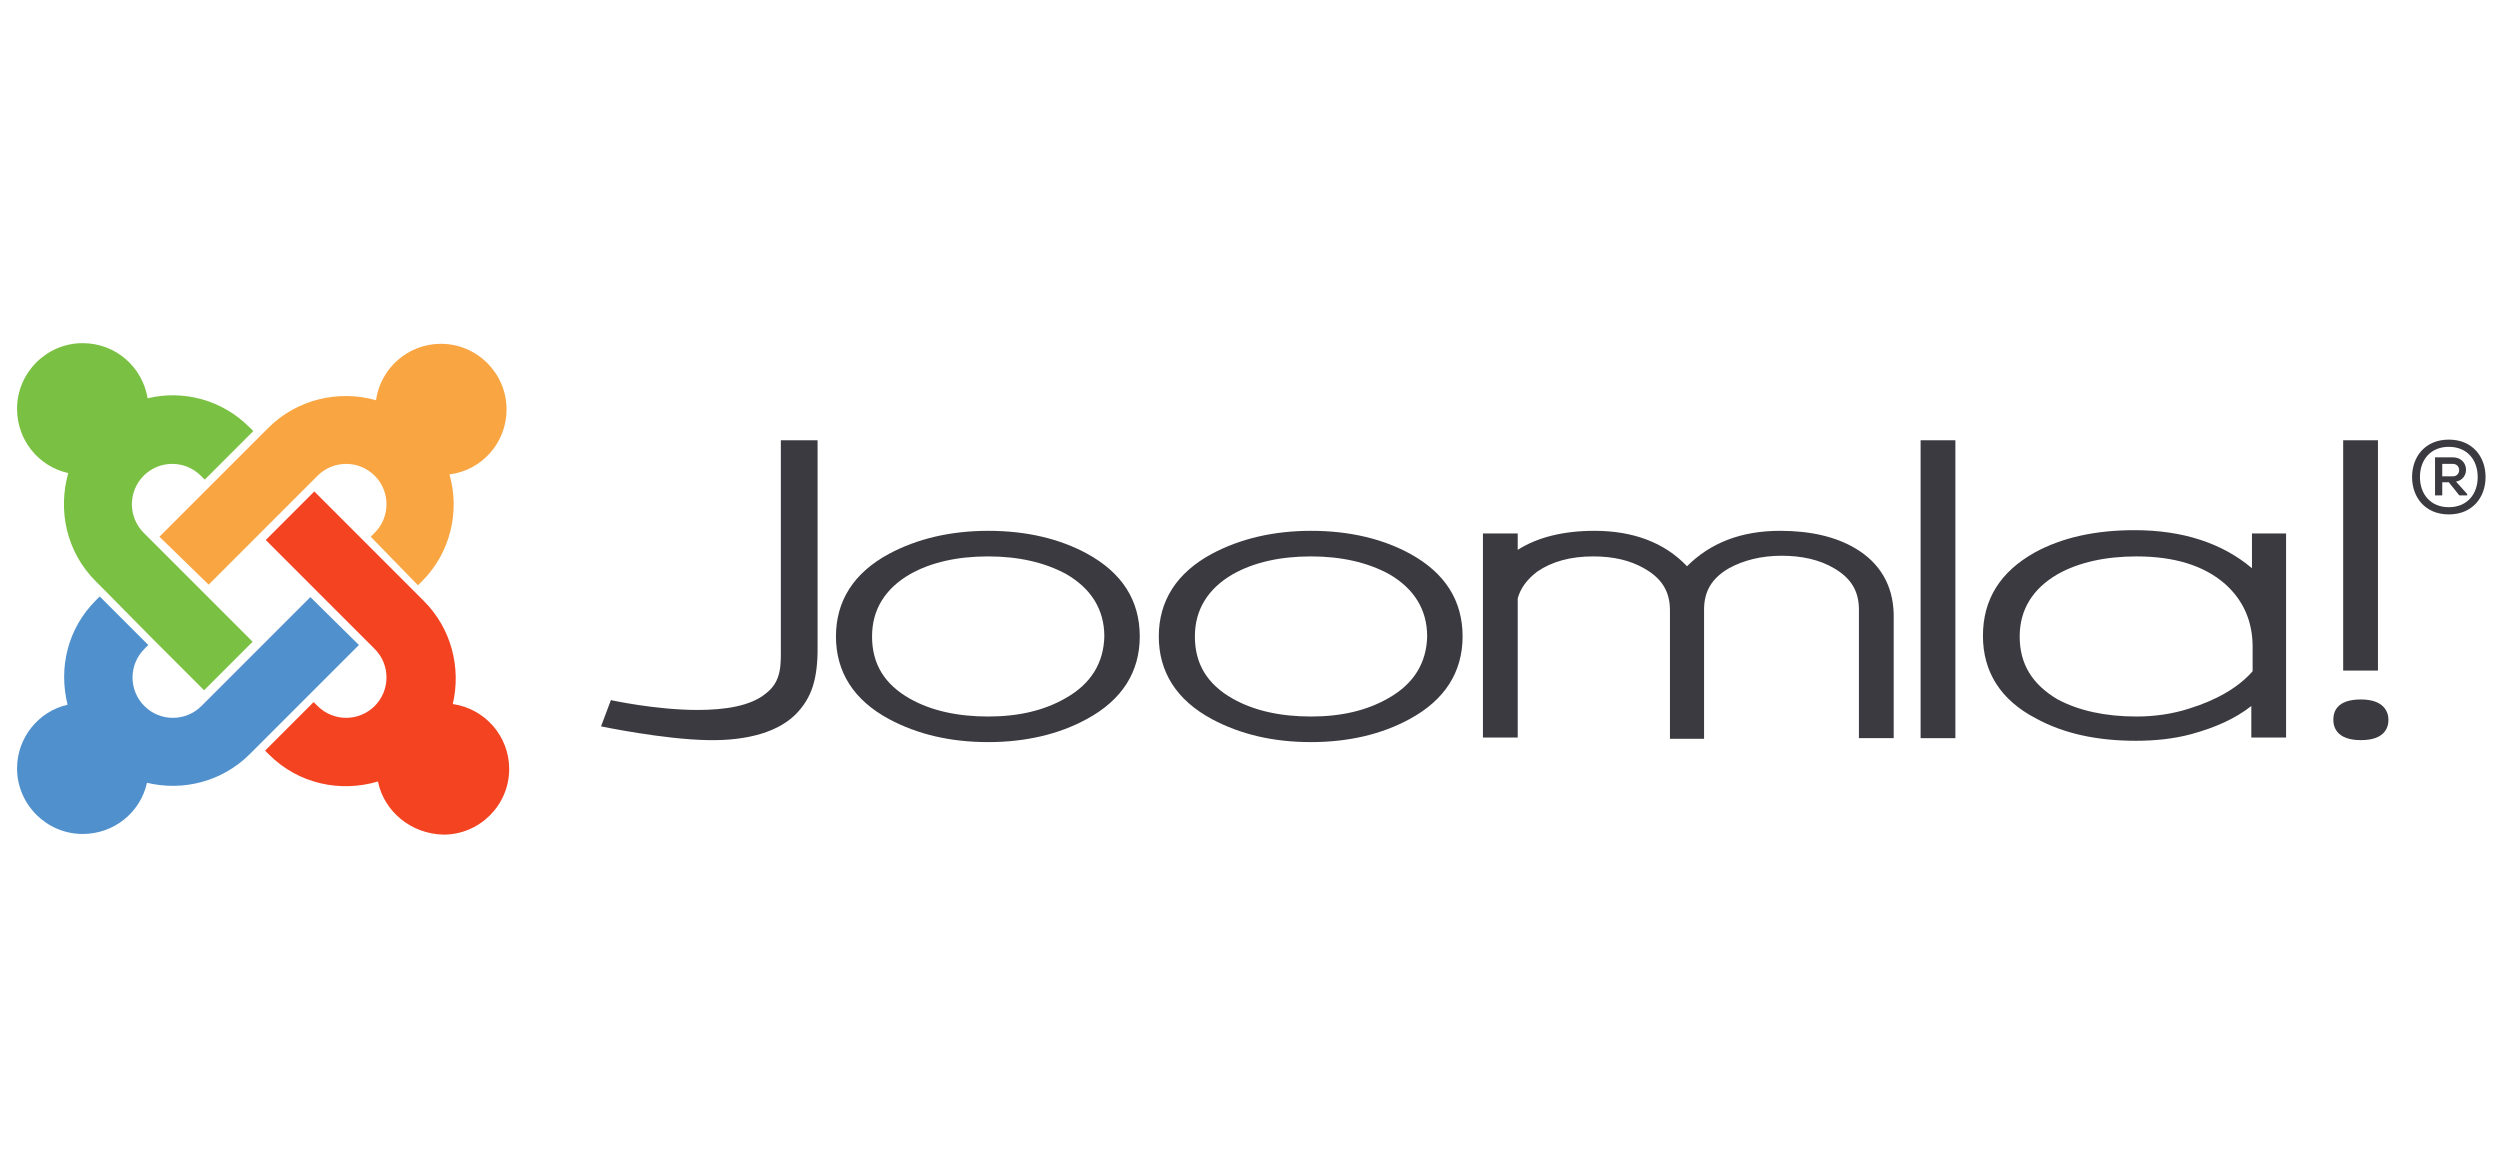
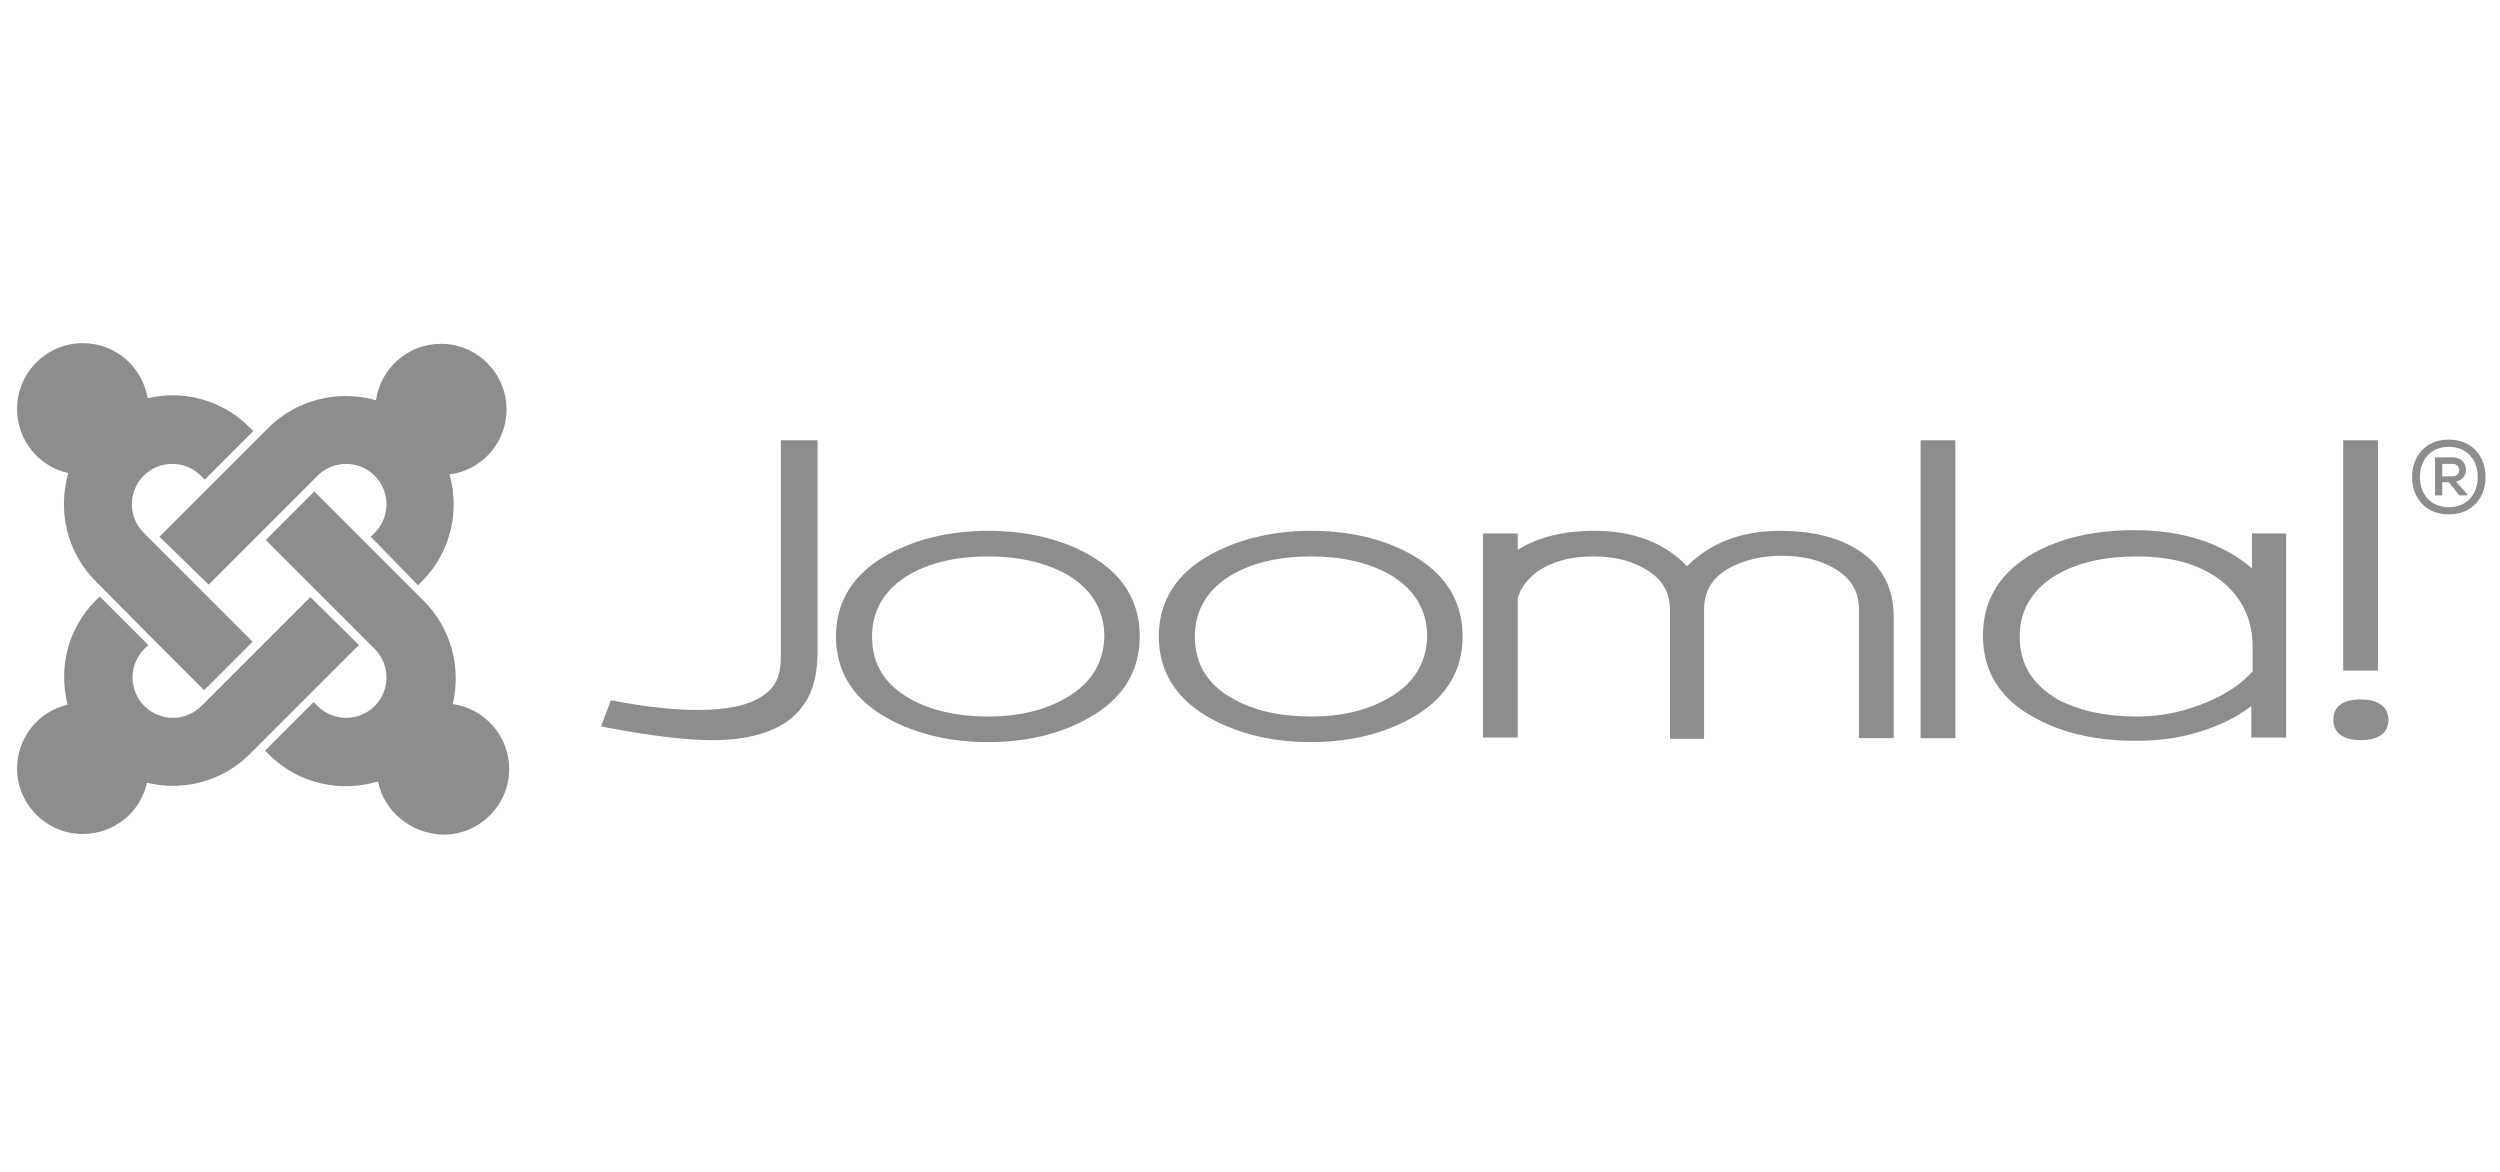
<svg xmlns="http://www.w3.org/2000/svg" version="1.1" id="Layer_1" x="0px" y="0px" width="640px" height="300px" viewBox="0 170 640 300" style="enable-background:new 0 170 640 300;" xml:space="preserve">
  <g transform="translate(-35 -35)">
-     <path style="fill:#3B3A40;" d="M234.895,317.708v52.578c0,4.703,0.336,9.071-3.864,12.263c-3.863,3.191-10.415,4.199-17.47,4.199   c-10.75,0-22.173-2.52-22.173-2.52l-2.52,6.719c0,0,15.958,3.359,27.549,3.527c9.743,0.168,18.31-2.016,23.013-7.391   c3.863-4.367,5.039-9.406,4.871-17.974v-51.402H234.895z" />
-     <path style="fill:#3B3A40;" d="M313.341,346.769c-7.055-3.864-15.622-5.879-25.365-5.879c-9.575,0-18.142,2.016-25.365,5.879   c-9.071,4.872-13.606,12.094-13.606,21.166s4.535,16.294,13.606,21.165c7.223,3.863,15.622,5.879,25.365,5.879   c9.575,0,18.142-2.016,25.197-5.879c9.071-4.871,13.606-12.094,13.606-21.165C326.779,358.695,322.244,351.641,313.341,346.769    M307.798,383.725c-5.543,3.191-12.094,4.703-19.821,4.703c-7.895,0-14.614-1.512-19.99-4.535   c-6.551-3.695-9.743-8.903-9.743-15.958c0-6.888,3.359-12.263,9.743-15.958c5.375-3.024,12.095-4.536,19.99-4.536   c7.727,0,14.446,1.512,19.989,4.536c6.383,3.695,9.743,9.07,9.743,15.958C317.541,374.653,314.349,380.029,307.798,383.725z" />
-     <path style="fill:#3B3A40;" d="M395.987,346.769c-7.056-3.864-15.622-5.879-25.365-5.879c-9.575,0-18.142,2.016-25.365,5.879   c-9.07,4.872-13.606,12.094-13.606,21.166s4.536,16.294,13.606,21.165c7.224,3.863,15.622,5.879,25.365,5.879   c9.575,0,18.142-2.016,25.197-5.879c9.07-4.871,13.605-12.094,13.605-21.165C409.425,358.695,404.89,351.641,395.987,346.769    M390.443,383.725c-5.543,3.191-12.095,4.703-19.821,4.703c-7.896,0-14.614-1.512-19.989-4.535   c-6.552-3.695-9.743-8.903-9.743-15.958c0-6.888,3.359-12.263,9.743-15.958c5.375-3.024,12.094-4.536,19.989-4.536   c7.727,0,14.446,1.512,19.989,4.536c6.384,3.695,9.743,9.07,9.743,15.958C400.187,374.653,396.995,380.029,390.443,383.725z" />
-     <path style="fill:#3B3A40;" d="M510.045,345.425c-5.04-3.024-11.591-4.536-19.318-4.536c-9.91,0-17.806,3.024-23.853,9.071   c-5.711-6.047-13.774-9.071-23.686-9.071c-8.063,0-14.613,1.68-19.653,4.872v-4.2h-8.902v52.241h8.902v-35.611   c0.672-2.52,2.352-4.871,5.04-6.887c3.695-2.52,8.398-3.864,14.277-3.864c5.208,0,9.575,1.008,13.271,3.192   c4.368,2.52,6.384,5.879,6.384,10.582v32.924h8.734v-33.092c0-4.703,2.016-8.063,6.384-10.583c3.695-2.016,8.23-3.191,13.438-3.191   c5.208,0,9.743,1.008,13.438,3.191c4.368,2.52,6.384,5.879,6.384,10.583v32.924h8.902v-31.748   C519.619,354.832,516.26,349.121,510.045,345.425" />
-     <path style="fill:#3B3A40;" d="M526.675,317.708v76.262h8.902v-76.262H526.675z" />
-     <path style="fill:#3B3A40;" d="M634.854,317.708v58.961h8.902v-58.961H634.854z" />
-     <path style="fill:#3B3A40;" d="M611.504,341.562v8.903c-7.559-6.383-17.638-9.743-30.068-9.743c-9.91,0-18.478,1.848-25.532,5.711   c-8.735,4.872-13.271,11.926-13.271,21.333c0,9.239,4.535,16.462,13.606,21.165c7.055,3.863,15.622,5.711,25.532,5.711   c4.871,0,9.743-0.504,14.11-1.68c6.216-1.68,11.423-4.031,15.454-7.223v8.063h8.903v-52.241H611.504z M552.039,367.935   c0-6.888,3.36-12.263,9.743-15.958c5.375-3.024,12.263-4.536,20.157-4.536c9.743,0,17.302,2.352,22.678,7.055   c4.703,4.199,7.055,9.574,7.055,16.126v6.216c-3.695,4.199-9.238,7.391-16.294,9.574c-4.199,1.344-8.735,2.016-13.438,2.016   c-8.063,0-14.782-1.512-20.157-4.367C555.231,380.197,552.039,374.989,552.039,367.935z" />
-     <path style="fill:#3B3A40;" d="M639.389,384.061c-6.216,0-7.056,3.191-7.056,5.207s1.008,5.207,7.056,5.207   c6.215,0,7.055-3.359,7.055-5.207S645.436,384.061,639.389,384.061z" />
-     <path style="fill:#3B3A40;" d="M671.305,327.116c0,5.207-3.359,9.575-9.407,9.575c-6.047,0-9.406-4.368-9.406-9.575   c0-5.208,3.359-9.575,9.406-9.575C667.945,317.541,671.305,321.908,671.305,327.116z M654.507,327.116   c0,4.367,2.688,7.727,7.391,7.727s7.392-3.36,7.392-7.727c0-4.368-2.688-7.727-7.392-7.727S654.507,322.748,654.507,327.116z    M663.745,328.292c3.696-0.672,3.36-6.215-0.84-6.215h-4.535v9.743h1.848v-3.359h1.68l2.688,3.359h2.017v-0.336L663.745,328.292z    M662.905,323.756c2.184,0,2.184,3.191,0,3.191h-2.688v-3.191H662.905z" />
+     <path style="fill:#8d8d8d;" d="M234.895,317.708v52.578c0,4.703,0.336,9.071-3.864,12.263c-3.863,3.191-10.415,4.199-17.47,4.199   c-10.75,0-22.173-2.52-22.173-2.52l-2.52,6.719c0,0,15.958,3.359,27.549,3.527c9.743,0.168,18.31-2.016,23.013-7.391   c3.863-4.367,5.039-9.406,4.871-17.974v-51.402H234.895z" />
+     <path style="fill:#8d8d8d;" d="M313.341,346.769c-7.055-3.864-15.622-5.879-25.365-5.879c-9.575,0-18.142,2.016-25.365,5.879   c-9.071,4.872-13.606,12.094-13.606,21.166s4.535,16.294,13.606,21.165c7.223,3.863,15.622,5.879,25.365,5.879   c9.575,0,18.142-2.016,25.197-5.879c9.071-4.871,13.606-12.094,13.606-21.165C326.779,358.695,322.244,351.641,313.341,346.769    M307.798,383.725c-5.543,3.191-12.094,4.703-19.821,4.703c-7.895,0-14.614-1.512-19.99-4.535   c-6.551-3.695-9.743-8.903-9.743-15.958c0-6.888,3.359-12.263,9.743-15.958c5.375-3.024,12.095-4.536,19.99-4.536   c7.727,0,14.446,1.512,19.989,4.536c6.383,3.695,9.743,9.07,9.743,15.958C317.541,374.653,314.349,380.029,307.798,383.725z" />
+     <path style="fill:#8d8d8d;" d="M395.987,346.769c-7.056-3.864-15.622-5.879-25.365-5.879c-9.575,0-18.142,2.016-25.365,5.879   c-9.07,4.872-13.606,12.094-13.606,21.166s4.536,16.294,13.606,21.165c7.224,3.863,15.622,5.879,25.365,5.879   c9.575,0,18.142-2.016,25.197-5.879c9.07-4.871,13.605-12.094,13.605-21.165C409.425,358.695,404.89,351.641,395.987,346.769    M390.443,383.725c-5.543,3.191-12.095,4.703-19.821,4.703c-7.896,0-14.614-1.512-19.989-4.535   c-6.552-3.695-9.743-8.903-9.743-15.958c0-6.888,3.359-12.263,9.743-15.958c5.375-3.024,12.094-4.536,19.989-4.536   c7.727,0,14.446,1.512,19.989,4.536c6.384,3.695,9.743,9.07,9.743,15.958C400.187,374.653,396.995,380.029,390.443,383.725z" />
+     <path style="fill:#8d8d8d;" d="M510.045,345.425c-5.04-3.024-11.591-4.536-19.318-4.536c-9.91,0-17.806,3.024-23.853,9.071   c-5.711-6.047-13.774-9.071-23.686-9.071c-8.063,0-14.613,1.68-19.653,4.872v-4.2h-8.902v52.241h8.902v-35.611   c0.672-2.52,2.352-4.871,5.04-6.887c3.695-2.52,8.398-3.864,14.277-3.864c5.208,0,9.575,1.008,13.271,3.192   c4.368,2.52,6.384,5.879,6.384,10.582v32.924h8.734v-33.092c0-4.703,2.016-8.063,6.384-10.583c3.695-2.016,8.23-3.191,13.438-3.191   c5.208,0,9.743,1.008,13.438,3.191c4.368,2.52,6.384,5.879,6.384,10.583v32.924h8.902v-31.748   C519.619,354.832,516.26,349.121,510.045,345.425" />
+     <path style="fill:#8d8d8d;" d="M526.675,317.708v76.262h8.902v-76.262H526.675z" />
+     <path style="fill:#8d8d8d;" d="M634.854,317.708v58.961h8.902v-58.961H634.854z" />
+     <path style="fill:#8d8d8d;" d="M611.504,341.562v8.903c-7.559-6.383-17.638-9.743-30.068-9.743c-9.91,0-18.478,1.848-25.532,5.711   c-8.735,4.872-13.271,11.926-13.271,21.333c0,9.239,4.535,16.462,13.606,21.165c7.055,3.863,15.622,5.711,25.532,5.711   c4.871,0,9.743-0.504,14.11-1.68c6.216-1.68,11.423-4.031,15.454-7.223v8.063h8.903v-52.241H611.504z M552.039,367.935   c0-6.888,3.36-12.263,9.743-15.958c5.375-3.024,12.263-4.536,20.157-4.536c9.743,0,17.302,2.352,22.678,7.055   c4.703,4.199,7.055,9.574,7.055,16.126v6.216c-3.695,4.199-9.238,7.391-16.294,9.574c-4.199,1.344-8.735,2.016-13.438,2.016   c-8.063,0-14.782-1.512-20.157-4.367C555.231,380.197,552.039,374.989,552.039,367.935z" />
+     <path style="fill:#8d8d8d;" d="M639.389,384.061c-6.216,0-7.056,3.191-7.056,5.207s1.008,5.207,7.056,5.207   c6.215,0,7.055-3.359,7.055-5.207S645.436,384.061,639.389,384.061z" />
+     <path style="fill:#8d8d8d;" d="M671.305,327.116c0,5.207-3.359,9.575-9.407,9.575c-6.047,0-9.406-4.368-9.406-9.575   c0-5.208,3.359-9.575,9.406-9.575C667.945,317.541,671.305,321.908,671.305,327.116z M654.507,327.116   c0,4.367,2.688,7.727,7.391,7.727s7.392-3.36,7.392-7.727c0-4.368-2.688-7.727-7.392-7.727S654.507,322.748,654.507,327.116z    M663.745,328.292c3.696-0.672,3.36-6.215-0.84-6.215h-4.535v9.743h1.848v-3.359h1.68l2.688,3.359h2.017v-0.336L663.745,328.292z    M662.905,323.756c2.184,0,2.184,3.191,0,3.191h-2.688v-3.191H662.905z" />
  </g>
  <g transform="translate(-35 -35)">
-     <path style="fill:#7AC143;" d="M61.876,356.176l-2.352-2.352c-7.559-7.559-9.743-18.142-7.055-27.717   c-7.559-1.68-13.102-8.399-13.102-16.462c0-9.239,7.559-16.798,16.798-16.798c8.399,0,15.286,6.047,16.63,14.11   c9.071-2.184,18.981,0.336,26.037,7.391l1.008,1.008l-12.43,12.431l-1.008-1.008c-4.031-4.031-10.583-4.031-14.614,0   c-4.032,4.032-4.032,10.583,0,14.614l27.884,27.885l-12.43,12.431l-13.103-13.103L61.876,356.176z" />
-     <path style="fill:#F9A541;" d="M75.819,342.401l27.885-27.884c7.391-7.391,18.142-9.743,27.548-7.055   c1.176-8.231,8.231-14.446,16.63-14.446c9.239,0,16.798,7.559,16.798,16.798c0,8.567-6.383,15.622-14.614,16.63   c2.688,9.407,0.336,19.99-7.055,27.381l-1.008,1.008l-12.094-12.431l1.008-1.008c4.032-4.031,4.032-10.583,0-14.614   c-4.031-4.031-10.583-4.031-14.614,0l-27.884,27.885L75.819,342.401z" />
-     <path style="fill:#F44321;" d="M131.756,405.058c-9.575,2.856-20.325,0.672-27.884-6.888l-1.008-1.008l12.431-12.43l1.008,1.008   c4.032,4.031,10.583,4.031,14.614,0s4.031-10.582,0-14.614l-27.885-27.884l12.431-12.431l28.053,28.052   c7.055,7.055,9.575,17.135,7.391,26.373c8.231,1.176,14.446,8.23,14.446,16.63c0,9.239-7.559,16.798-16.798,16.798   C140.155,418.496,133.268,412.617,131.756,405.058L131.756,405.058z" />
-     <path style="fill:#5091CD;" d="M126.884,370.118L99,398.002c-7.223,7.224-17.302,9.576-26.373,7.392   c-1.68,7.56-8.399,13.103-16.462,13.103c-9.239,0-16.798-7.559-16.798-16.798c0-7.896,5.543-14.614,12.934-16.294   c-2.352-9.406,0-19.486,7.223-26.709l1.008-1.008l12.431,12.431l-1.008,1.008c-4.032,4.032-4.032,10.583,0,14.614   c4.031,4.031,10.583,4.031,14.614,0l27.885-27.885L126.884,370.118z" />
+     <path style="fill:#8d8d8d;" d="M61.876,356.176l-2.352-2.352c-7.559-7.559-9.743-18.142-7.055-27.717   c-7.559-1.68-13.102-8.399-13.102-16.462c0-9.239,7.559-16.798,16.798-16.798c8.399,0,15.286,6.047,16.63,14.11   c9.071-2.184,18.981,0.336,26.037,7.391l1.008,1.008l-12.43,12.431l-1.008-1.008c-4.031-4.031-10.583-4.031-14.614,0   c-4.032,4.032-4.032,10.583,0,14.614l27.884,27.885l-12.43,12.431l-13.103-13.103L61.876,356.176z" />
+     <path style="fill:#8d8d8d;" d="M75.819,342.401l27.885-27.884c7.391-7.391,18.142-9.743,27.548-7.055   c1.176-8.231,8.231-14.446,16.63-14.446c9.239,0,16.798,7.559,16.798,16.798c0,8.567-6.383,15.622-14.614,16.63   c2.688,9.407,0.336,19.99-7.055,27.381l-1.008,1.008l-12.094-12.431l1.008-1.008c4.032-4.031,4.032-10.583,0-14.614   c-4.031-4.031-10.583-4.031-14.614,0l-27.884,27.885L75.819,342.401z" />
+     <path style="fill:#8d8d8d;" d="M131.756,405.058c-9.575,2.856-20.325,0.672-27.884-6.888l-1.008-1.008l12.431-12.43l1.008,1.008   c4.032,4.031,10.583,4.031,14.614,0s4.031-10.582,0-14.614l-27.885-27.884l12.431-12.431l28.053,28.052   c7.055,7.055,9.575,17.135,7.391,26.373c8.231,1.176,14.446,8.23,14.446,16.63c0,9.239-7.559,16.798-16.798,16.798   C140.155,418.496,133.268,412.617,131.756,405.058L131.756,405.058z" />
+     <path style="fill:#8d8d8d;" d="M126.884,370.118L99,398.002c-7.223,7.224-17.302,9.576-26.373,7.392   c-1.68,7.56-8.399,13.103-16.462,13.103c-9.239,0-16.798-7.559-16.798-16.798c0-7.896,5.543-14.614,12.934-16.294   c-2.352-9.406,0-19.486,7.223-26.709l1.008-1.008l12.431,12.431l-1.008,1.008c-4.032,4.032-4.032,10.583,0,14.614   c4.031,4.031,10.583,4.031,14.614,0l27.885-27.885L126.884,370.118z" />
  </g>
</svg>
